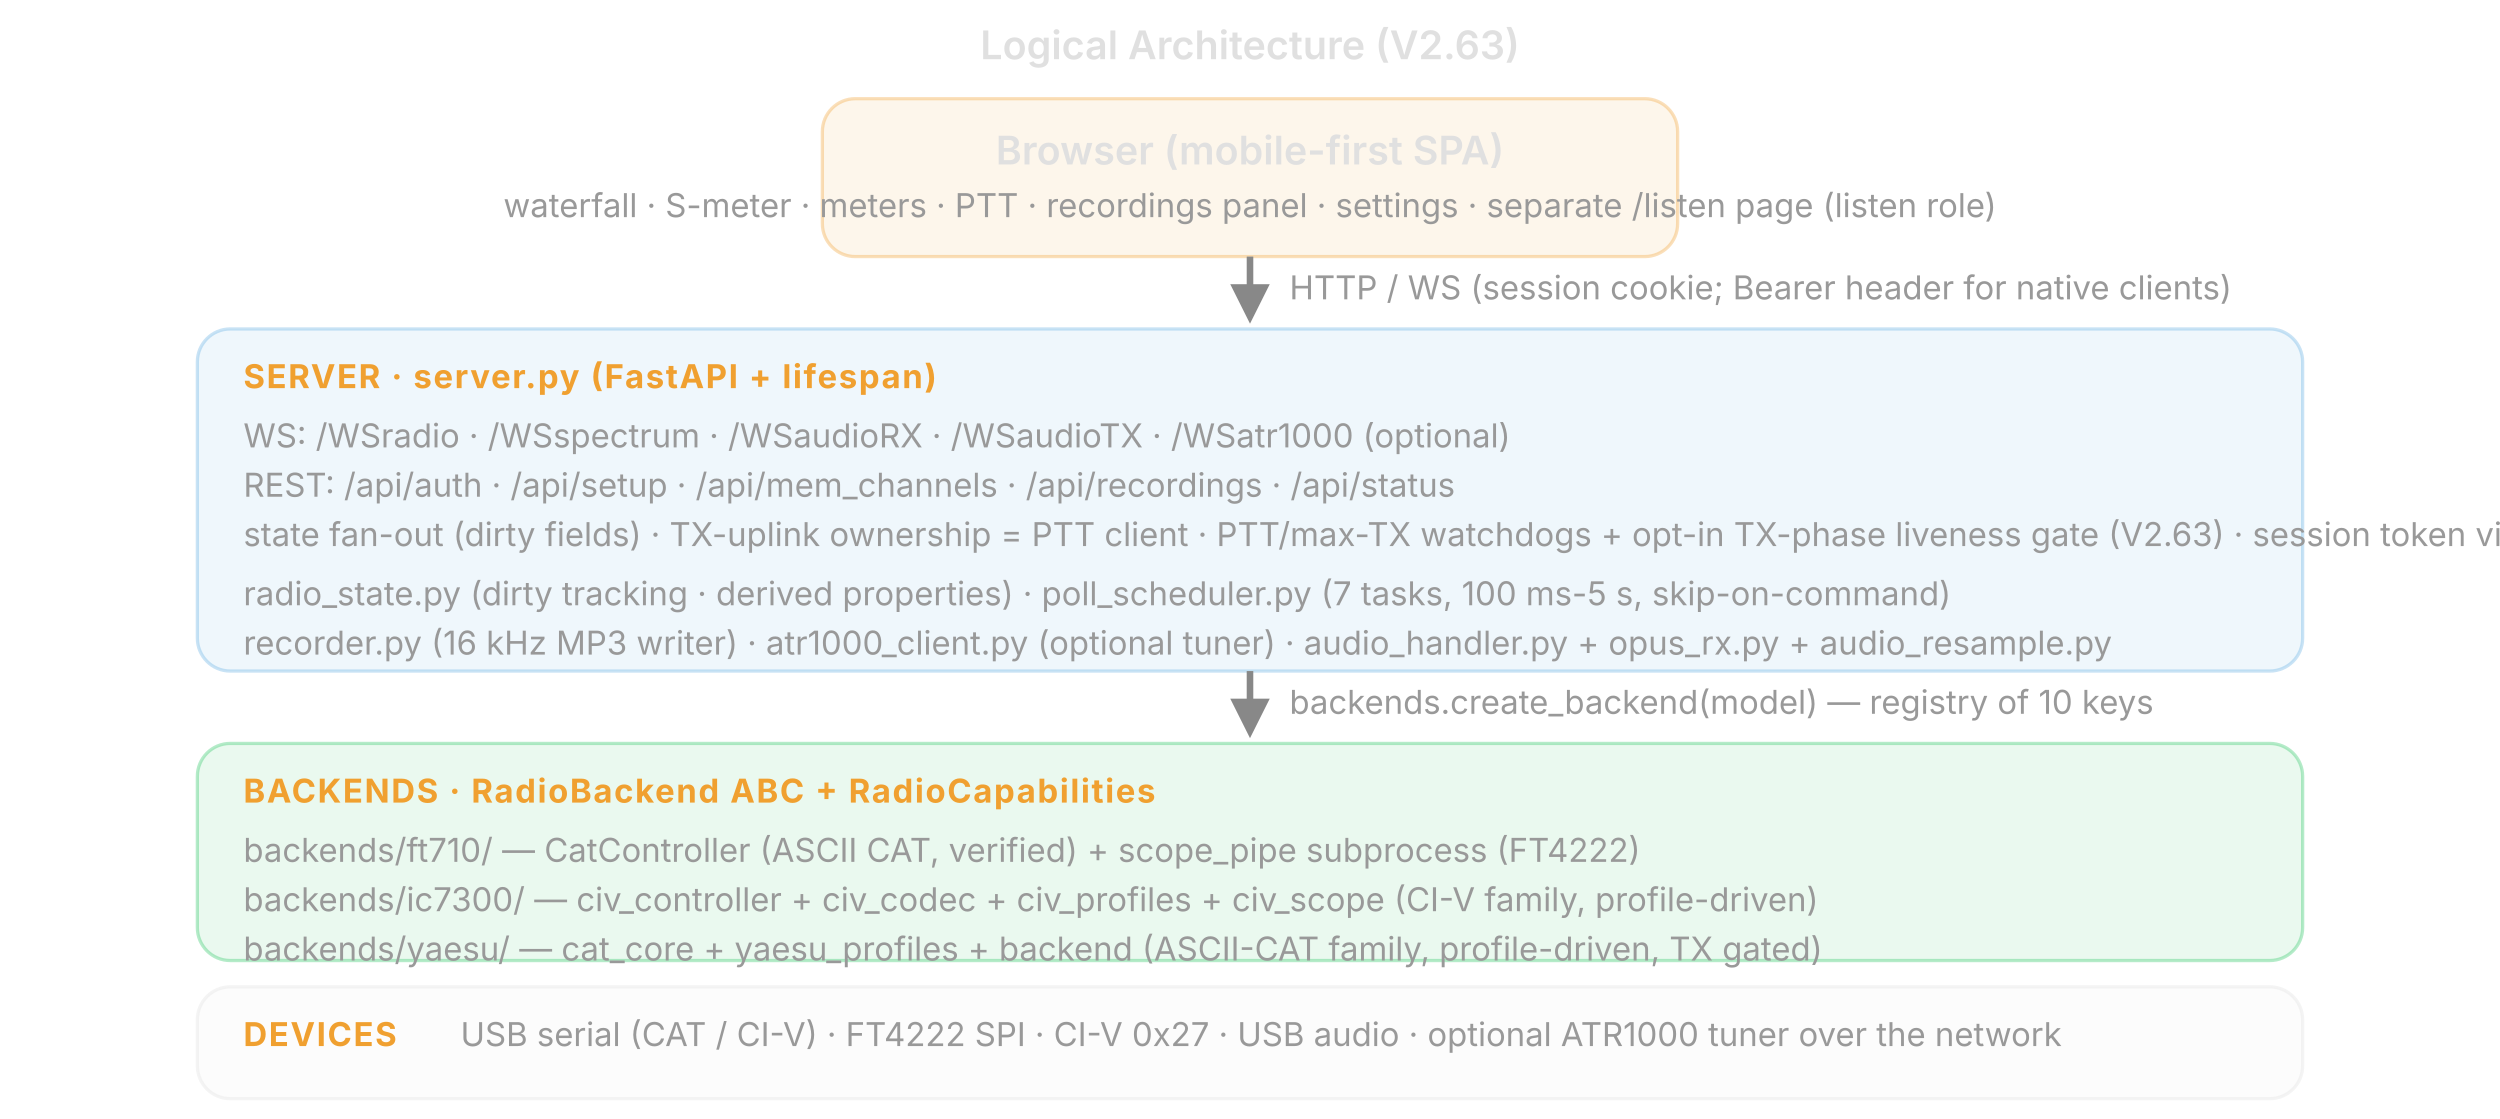
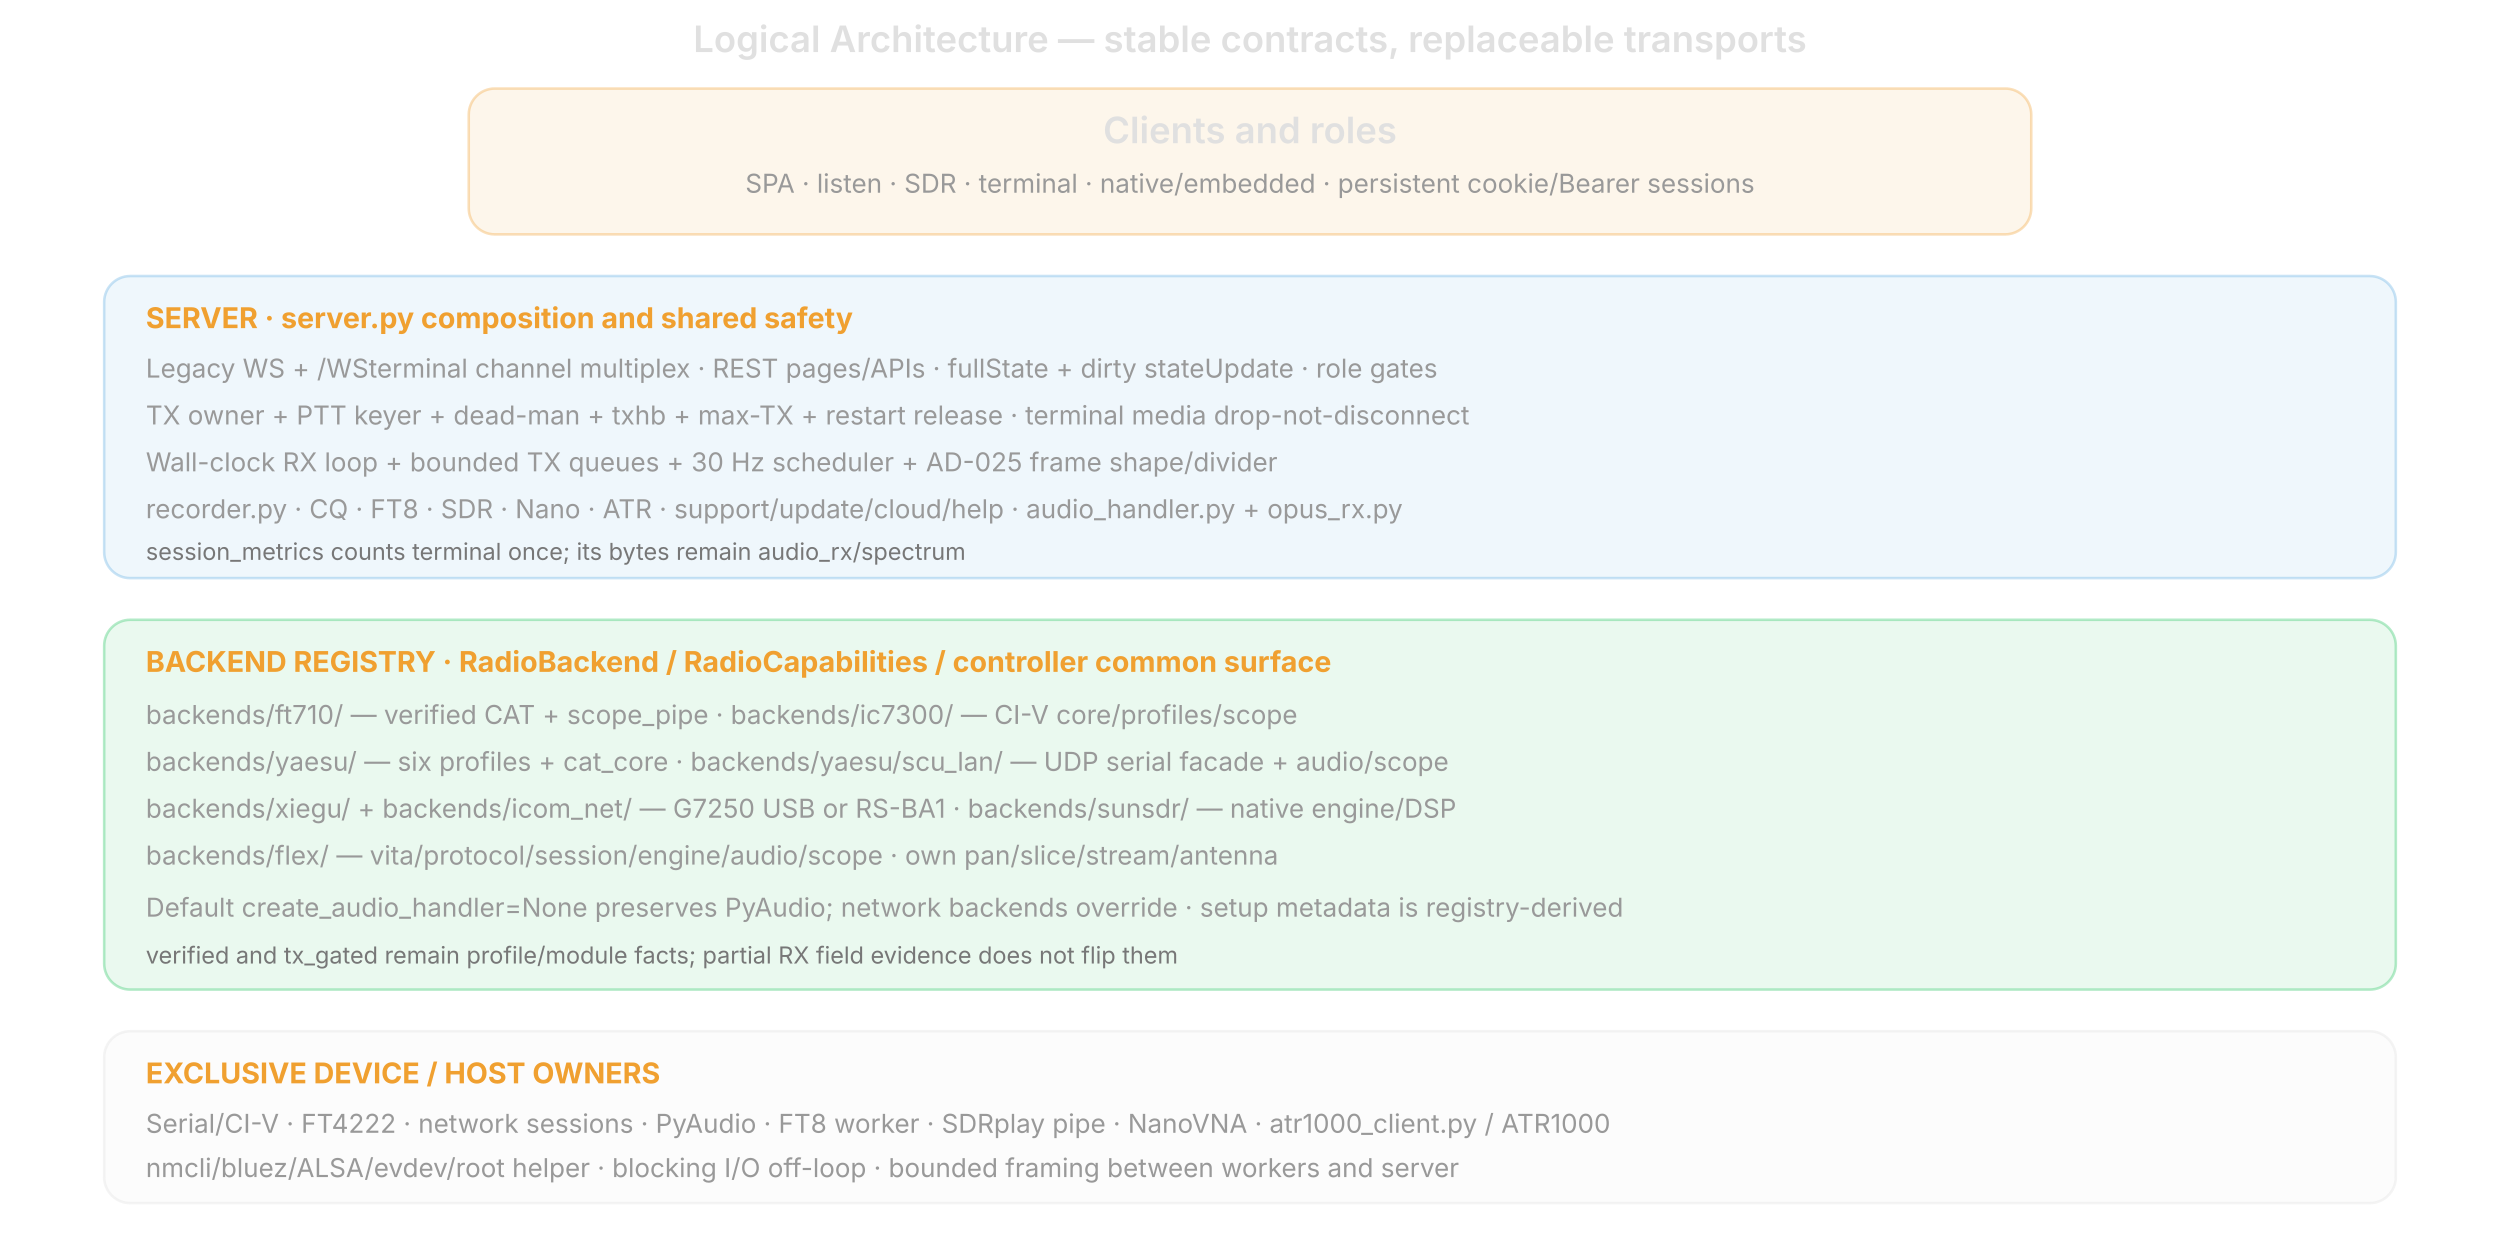
- <svg xmlns="http://www.w3.org/2000/svg" viewBox="0 0 760 340">
-   <defs>
-     <marker id="arr" viewBox="0 0 10 10" refX="8" refY="5" markerWidth="6" markerHeight="6" orient="auto">
-       <path d="M0,0 L10,5 L0,10 Z" fill="#888" />
-     </marker>
-   </defs>
-   <style>text{font-family:Inter,-apple-system,sans-serif}.b{fill:#e0e0e0;font-size:12px;font-weight:600}.h{fill:#f0a030;font-size:10px;font-weight:700;letter-spacing:.05em}.m{fill:#999;font-size:10px}.s{fill:#777;font-size:9px}</style>
-   <text x="380" y="18" text-anchor="middle" class="b">Logical Architecture (V2.63)</text>
-   <rect x="250" y="30" width="260" height="48" rx="10" fill="#f0a03018" stroke="#f0a03055" />
-   <text x="380" y="50" text-anchor="middle" class="b">Browser (mobile-first SPA)</text>
-   <text x="380" y="66" text-anchor="middle" class="m">waterfall · S-meter · meters · PTT · recordings panel · settings · separate /listen page (listen role)</text>
-   <line x1="380" y1="78" x2="380" y2="96" stroke="#888" stroke-width="2" marker-end="url(#arr)" />
-   <text x="392" y="91" class="m">HTTP / WS (session cookie; Bearer header for native clients)</text>
-   <rect x="60" y="100" width="640" height="104" rx="10" fill="#5dade218" stroke="#5dade255" />
-   <text x="74" y="118" class="h">SERVER · server.py (FastAPI + lifespan)</text>
-   <text x="74" y="136" class="m">WS: /WSradio · /WSspectrum · /WSaudioRX · /WSaudioTX · /WSatr1000 (optional)</text>
-   <text x="74" y="151" class="m">REST: /api/auth · /api/setup · /api/mem_channels · /api/recordings · /api/status</text>
-   <text x="74" y="166" class="m">state fan-out (dirty fields) · TX-uplink ownership = PTT client · PTT/max-TX watchdogs + opt-in TX-phase liveness gate (V2.63) · session token via cookie/Bearer (V2.62) + listen-only role gate (MRRC_LISTEN_PASSWORD)</text>
-   <text x="74" y="184" class="m">radio_state.py (dirty tracking · derived properties) · poll_scheduler.py (7 tasks, 100 ms-5 s, skip-on-command)</text>
-   <text x="74" y="199" class="m">recorder.py (16 kHz MP3 writer) · atr1000_client.py (optional tuner) · audio_handler.py + opus_rx.py + audio_resample.py</text>
-   <line x1="380" y1="204" x2="380" y2="222" stroke="#888" stroke-width="2" marker-end="url(#arr)" />
-   <text x="392" y="217" class="m">backends.create_backend(model) — registry of 10 keys</text>
-   <rect x="60" y="226" width="640" height="66" rx="10" fill="#22c55e18" stroke="#22c55e55" />
-   <text x="74" y="244" class="h">BACKENDS · RadioBackend ABC + RadioCapabilities</text>
-   <text x="74" y="262" class="m">backends/ft710/ — CatController (ASCII CAT, verified) + scope_pipe subprocess (FT4222)</text>
-   <text x="74" y="277" class="m">backends/ic7300/ — civ_controller + civ_codec + civ_profiles + civ_scope (CI-V family, profile-driven)</text>
-   <text x="74" y="292" class="m">backends/yaesu/ — cat_core + yaesu_profiles + backend (ASCII-CAT family, profile-driven, TX gated)</text>
-   <rect x="60" y="300" width="640" height="34" rx="10" fill="#e0e0e018" stroke="#e0e0e055" />
-   <text x="74" y="318" class="h">DEVICES</text>
-   <text x="140" y="318" class="m">USB serial (CAT / CI-V) · FT4222 SPI · CI-V 0x27 · USB audio · optional ATR1000 tuner over the network</text>
+ <svg xmlns="http://www.w3.org/2000/svg" viewBox="0 0 960 480">
+   <style>text{font-family:Inter,-apple-system,sans-serif}.b{fill:#e0e0e0;font-size:14px;font-weight:600}.h{fill:#f0a030;font-size:11px;font-weight:700}.m{fill:#999;font-size:10px}.s{fill:#777;font-size:9px}</style>
+   <text x="480" y="20" text-anchor="middle" class="b">Logical Architecture — stable contracts, replaceable transports</text>
+   <rect x="180" y="34" width="600" height="56" rx="10" fill="#f0a03018" stroke="#f0a03055" />
+   <text x="480" y="55" text-anchor="middle" class="b">Clients and roles</text>
+   <text x="480" y="74" text-anchor="middle" class="m">SPA · listen · SDR · terminal · native/embedded · persistent cookie/Bearer sessions</text>
+   <rect x="40" y="106" width="880" height="116" rx="10" fill="#5dade218" stroke="#5dade255" />
+   <text x="56" y="126" class="h">SERVER · server.py composition and shared safety</text>
+   <text x="56" y="145" class="m">Legacy WS + /WSterminal channel multiplex · REST pages/APIs · fullState + dirty stateUpdate · role gates</text>
+   <text x="56" y="163" class="m">TX owner + PTT keyer + dead-man + txhb + max-TX + restart release · terminal media drop-not-disconnect</text>
+   <text x="56" y="181" class="m">Wall-clock RX loop + bounded TX queues + 30 Hz scheduler + AD-025 frame shape/divider</text>
+   <text x="56" y="199" class="m">recorder.py · CQ · FT8 · SDR · Nano · ATR · support/update/cloud/help · audio_handler.py + opus_rx.py</text>
+   <text x="56" y="215" class="s">session_metrics counts terminal once; its bytes remain audio_rx/spectrum</text>
+   <rect x="40" y="238" width="880" height="142" rx="10" fill="#22c55e18" stroke="#22c55e55" />
+   <text x="56" y="258" class="h">BACKEND REGISTRY · RadioBackend / RadioCapabilities / controller common surface</text>
+   <text x="56" y="278" class="m">backends/ft710/ — verified CAT + scope_pipe · backends/ic7300/ — CI-V core/profiles/scope</text>
+   <text x="56" y="296" class="m">backends/yaesu/ — six profiles + cat_core · backends/yaesu/scu_lan/ — UDP serial facade + audio/scope</text>
+   <text x="56" y="314" class="m">backends/xiegu/ + backends/icom_net/ — G7250 USB or RS-BA1 · backends/sunsdr/ — native engine/DSP</text>
+   <text x="56" y="332" class="m">backends/flex/ — vita/protocol/session/engine/audio/scope · own pan/slice/stream/antenna</text>
+   <text x="56" y="352" class="m">Default create_audio_handler=None preserves PyAudio; network backends override · setup metadata is registry-derived</text>
+   <text x="56" y="370" class="s">verified and tx_gated remain profile/module facts; partial RX field evidence does not flip them</text>
+   <rect x="40" y="396" width="880" height="66" rx="10" fill="#e0e0e018" stroke="#e0e0e055" />
+   <text x="56" y="416" class="h">EXCLUSIVE DEVICE / HOST OWNERS</text>
+   <text x="56" y="435" class="m">Serial/CI-V · FT4222 · network sessions · PyAudio · FT8 worker · SDRplay pipe · NanoVNA · atr1000_client.py / ATR1000</text>
+   <text x="56" y="452" class="m">nmcli/bluez/ALSA/evdev/root helper · blocking I/O off-loop · bounded framing between workers and server</text>
</svg>
